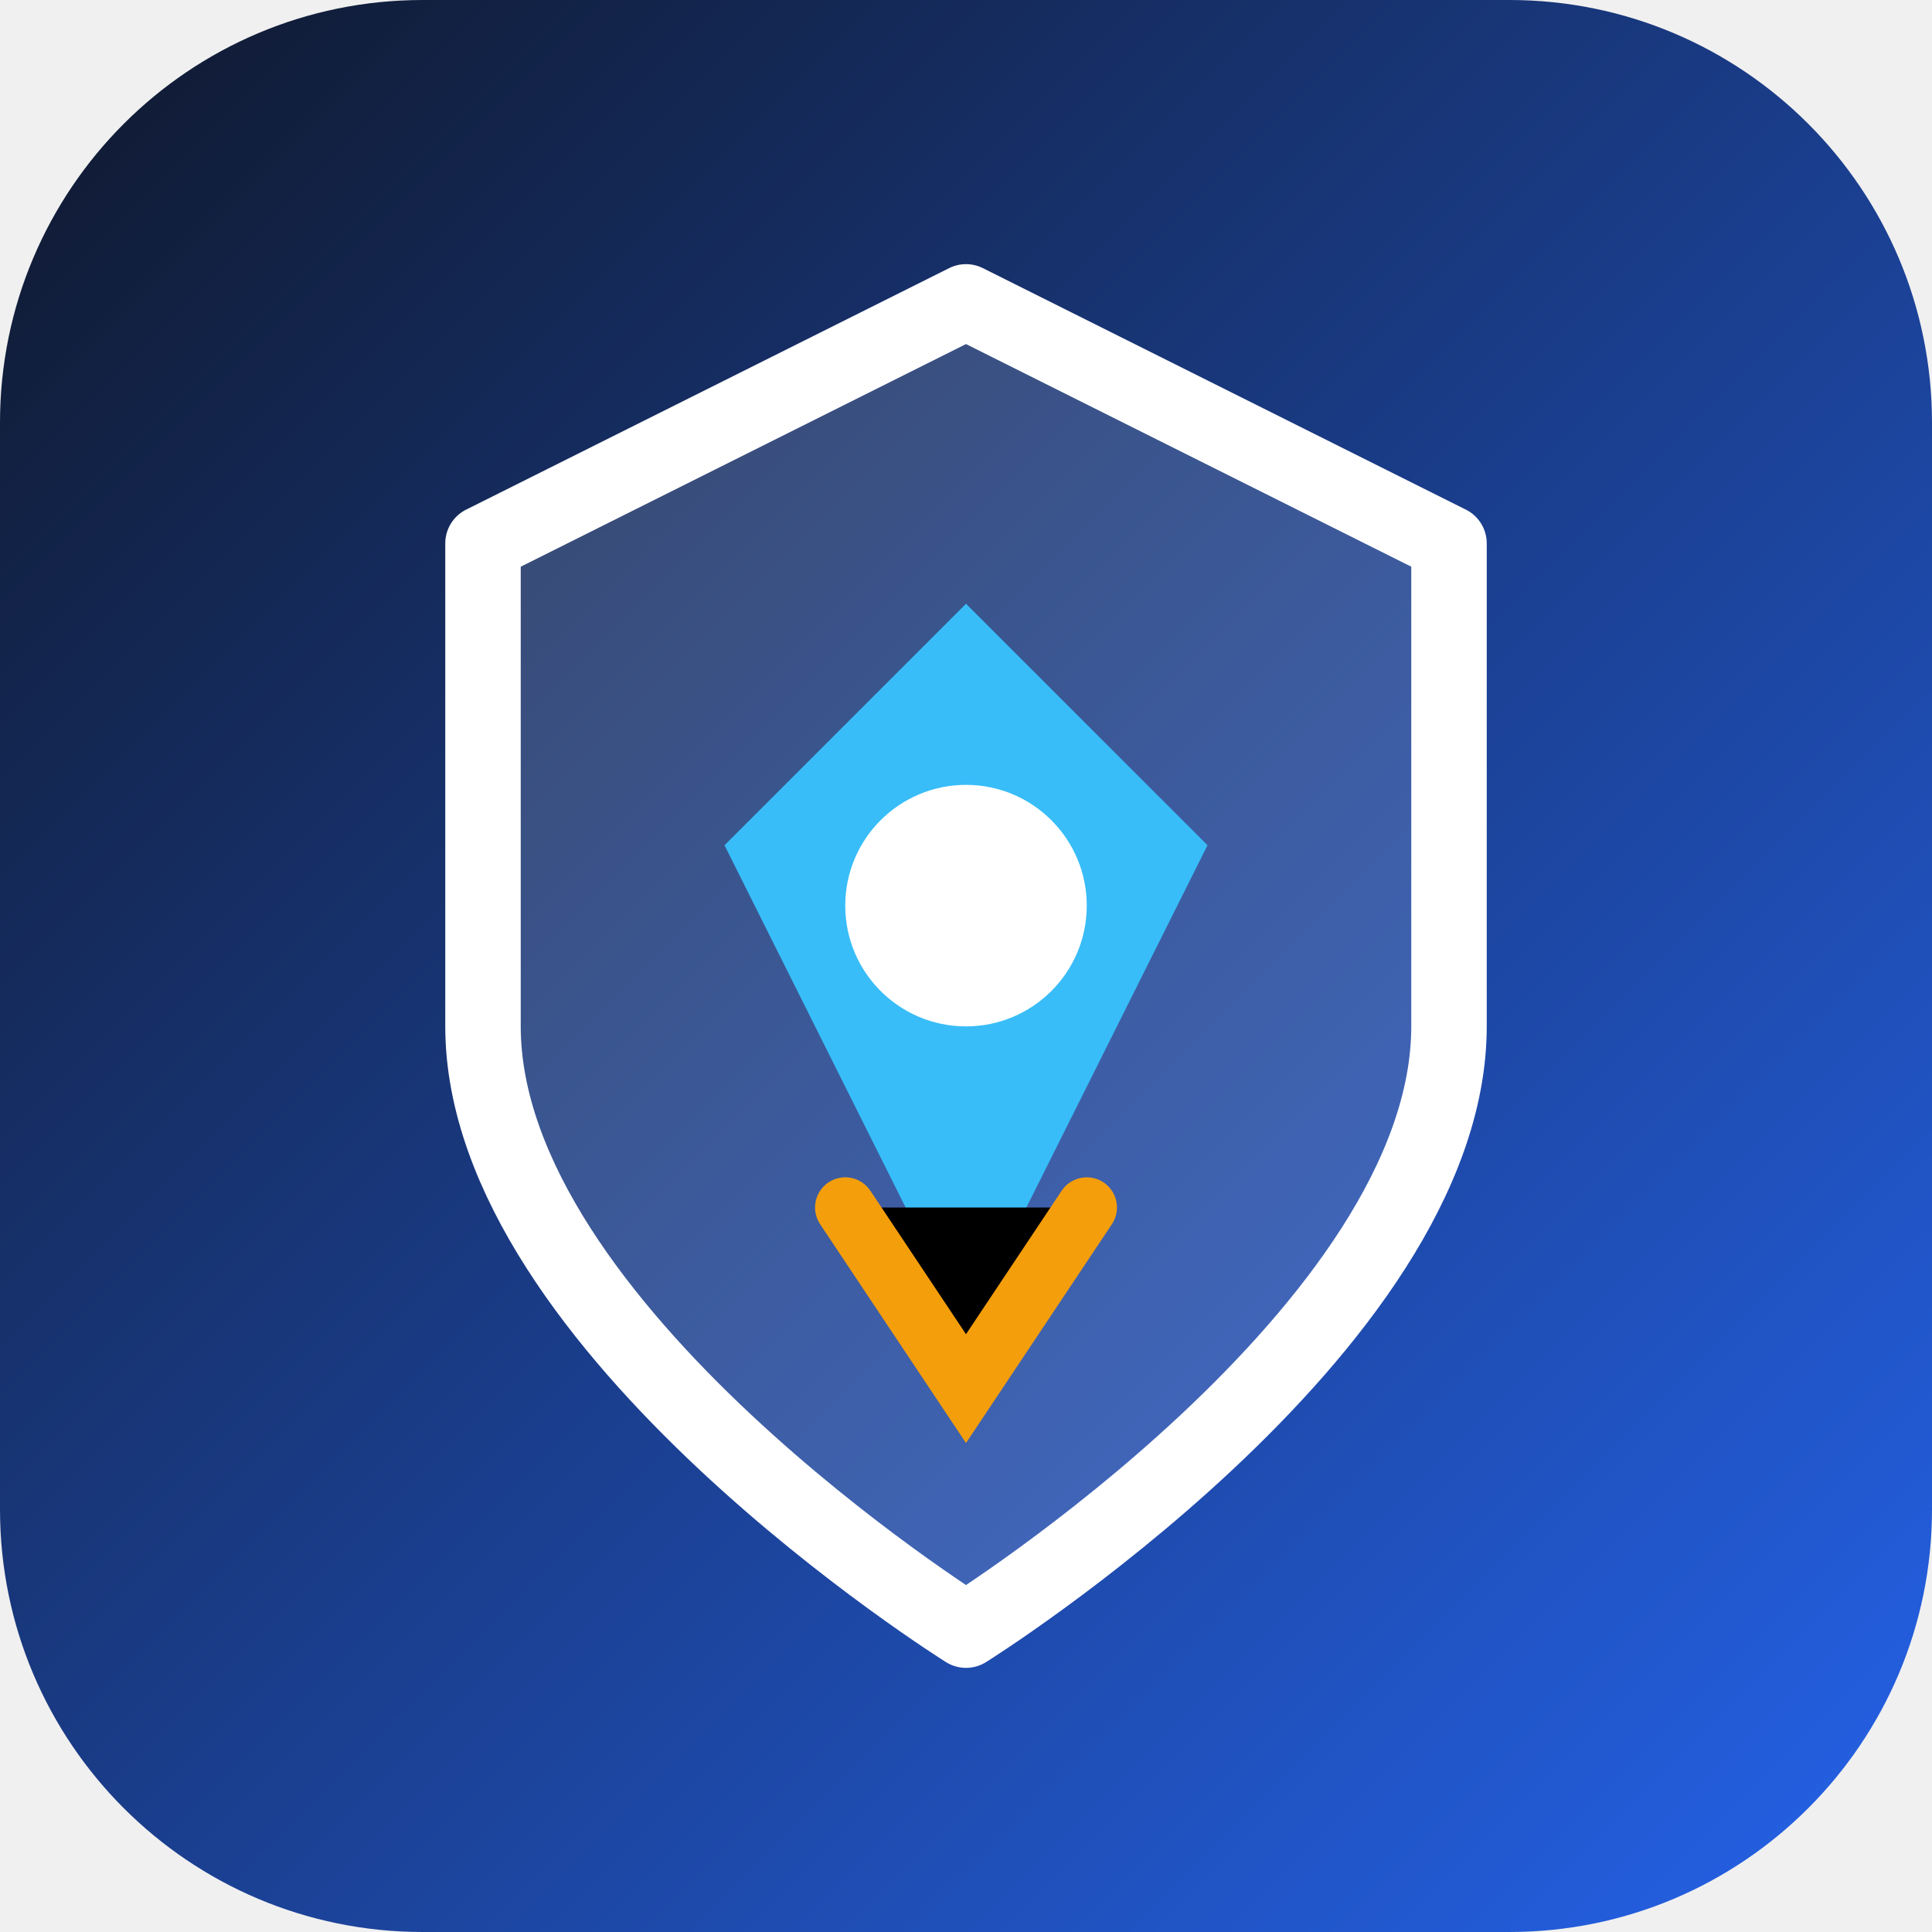
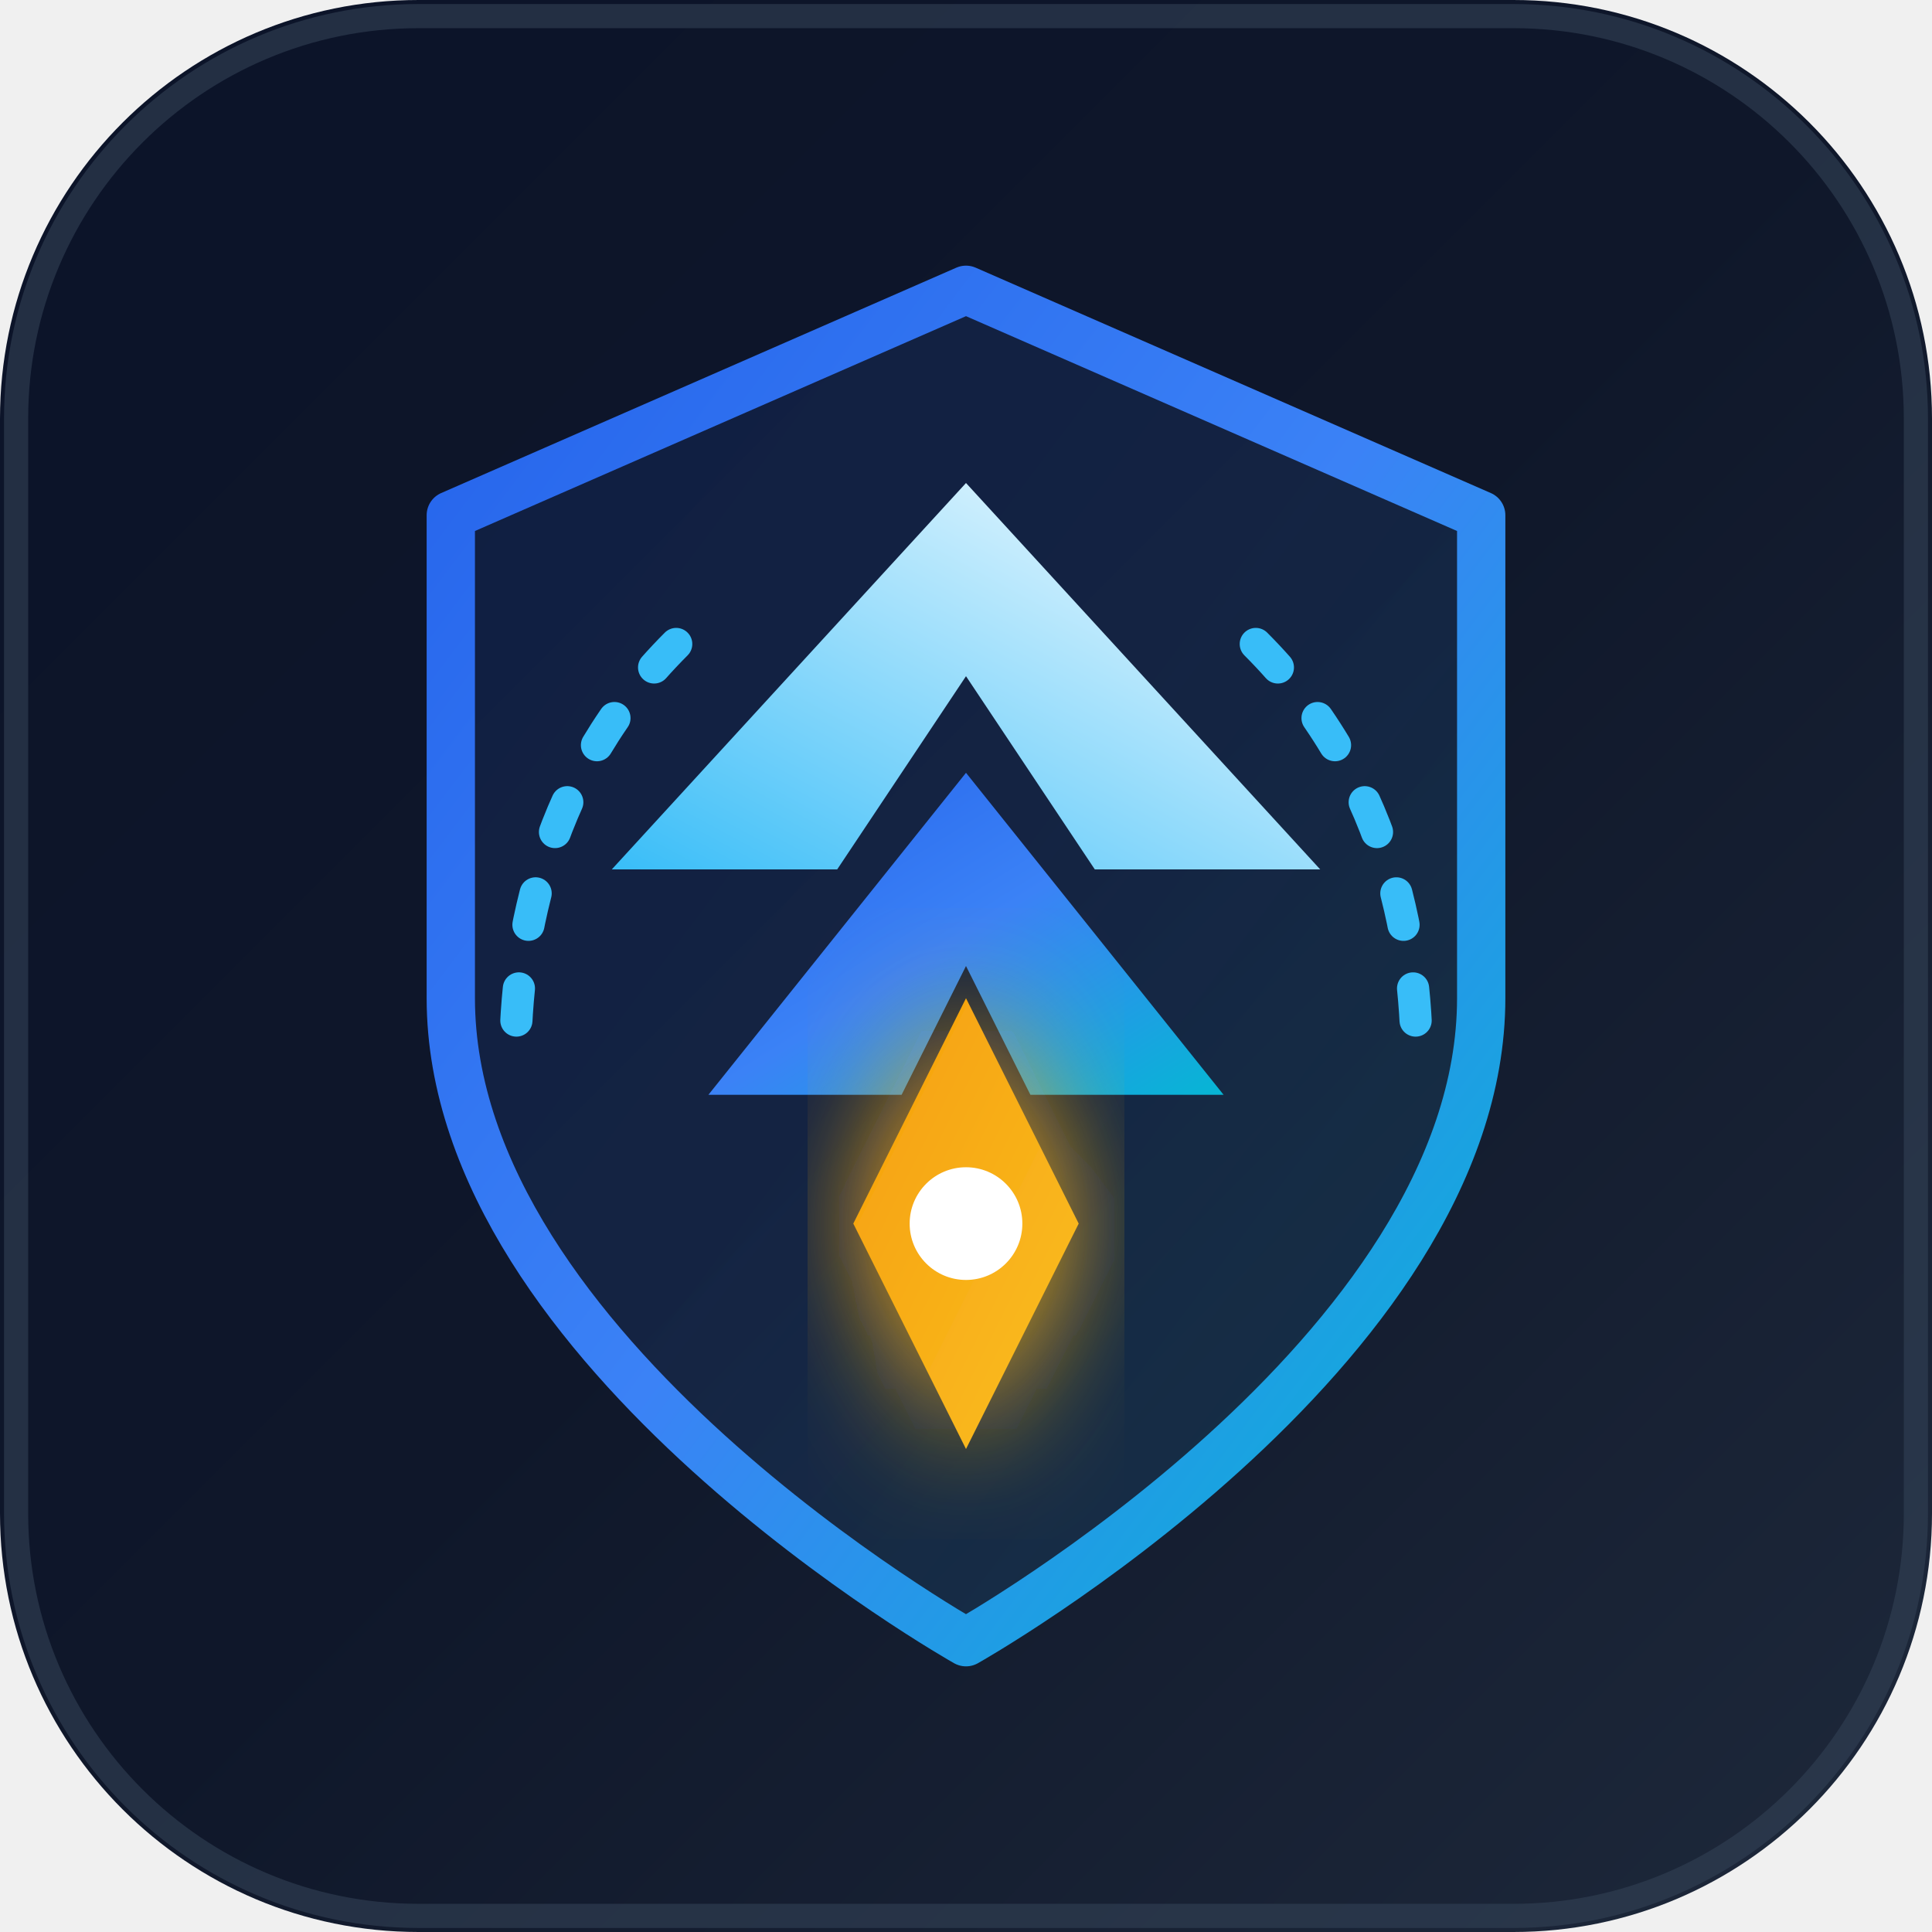
- <svg xmlns="http://www.w3.org/2000/svg" viewBox="0 0 64 64">
+ <svg xmlns="http://www.w3.org/2000/svg" viewBox="0 0 120 120" width="100%" height="100%">
  <defs>
-     <linearGradient id="cpGrad" x1="0%" y1="0%" x2="100%" y2="100%">
-       <stop offset="0%" stop-color="#0f172a" />
-       <stop offset="100%" stop-color="#2563eb" />
+     <linearGradient id="cpBaseGrad" x1="0%" y1="0%" x2="100%" y2="100%">
+       <stop offset="0%" stop-color="#0b1329" />
+       <stop offset="50%" stop-color="#0f172a" />
+       <stop offset="100%" stop-color="#1e293b" />
    </linearGradient>
+     <linearGradient id="cpShieldGrad" x1="0%" y1="0%" x2="100%" y2="100%">
+       <stop offset="0%" stop-color="#2563eb" />
+       <stop offset="50%" stop-color="#3b82f6" />
+       <stop offset="100%" stop-color="#06b6d4" />
+     </linearGradient>
+     <linearGradient id="cpGoldGrad" x1="0%" y1="0%" x2="100%" y2="100%">
+       <stop offset="0%" stop-color="#f59e0b" />
+       <stop offset="100%" stop-color="#fbbf24" />
+     </linearGradient>
+     <linearGradient id="cpWingGrad" x1="0%" y1="100%" x2="100%" y2="0%">
+       <stop offset="0%" stop-color="#38bdf8" />
+       <stop offset="100%" stop-color="#ffffff" />
+     </linearGradient>
+     <filter id="cpGlow" x="-20%" y="-20%" width="140%" height="140%">
+       <feGaussianBlur stdDeviation="4" result="blur" />
+       <feComposite in="SourceGraphic" in2="blur" operator="over" />
+     </filter>
  </defs>
-   <rect width="64" height="64" rx="14" fill="url(#cpGrad)" />
-   <path d="M32 10 L48 18 V34 C48 44 32 54 32 54 C32 54 16 44 16 34 V18 Z" fill="#ffffff" fill-opacity="0.15" stroke="#ffffff" stroke-width="2.5" stroke-linejoin="round" />
-   <path d="M32 20 L40 28 L32 44 L24 28 Z" fill="#38bdf8" />
-   <circle cx="32" cy="30" r="4" fill="#ffffff" />
-   <path d="M28 40 L32 46 L36 40" stroke="#f59e0b" stroke-width="2" stroke-linecap="round" />
+   <rect width="120" height="120" rx="26" fill="url(#cpBaseGrad)" />
+   <rect width="118" height="118" x="1" y="1" rx="25" fill="none" stroke="#334155" stroke-width="1.5" stroke-opacity="0.6" />
+   <path d="M60 18 L92 32 V62 C92 84 60 102 60 102 C60 102 28 84 28 62 V32 Z" fill="url(#cpShieldGrad)" fill-opacity="0.12" stroke="url(#cpShieldGrad)" stroke-width="3" stroke-linejoin="round" />
+   <path d="M60 30 L82 54 L68 54 L60 42 L52 54 L38 54 Z" fill="url(#cpWingGrad)" />
+   <path d="M60 48 L76 68 L64 68 L60 60 L56 68 L44 68 Z" fill="url(#cpShieldGrad)" />
+   <polygon points="60,62 67,76 60,90 53,76" fill="url(#cpGoldGrad)" filter="url(#cpGlow)" />
+   <circle cx="60" cy="76" r="3.5" fill="#ffffff" />
+   <path d="M42 40 C34 48 32 58 32 66" fill="none" stroke="#38bdf8" stroke-width="2" stroke-linecap="round" stroke-dasharray="2 4" />
+   <path d="M78 40 C86 48 88 58 88 66" fill="none" stroke="#38bdf8" stroke-width="2" stroke-linecap="round" stroke-dasharray="2 4" />
</svg>
